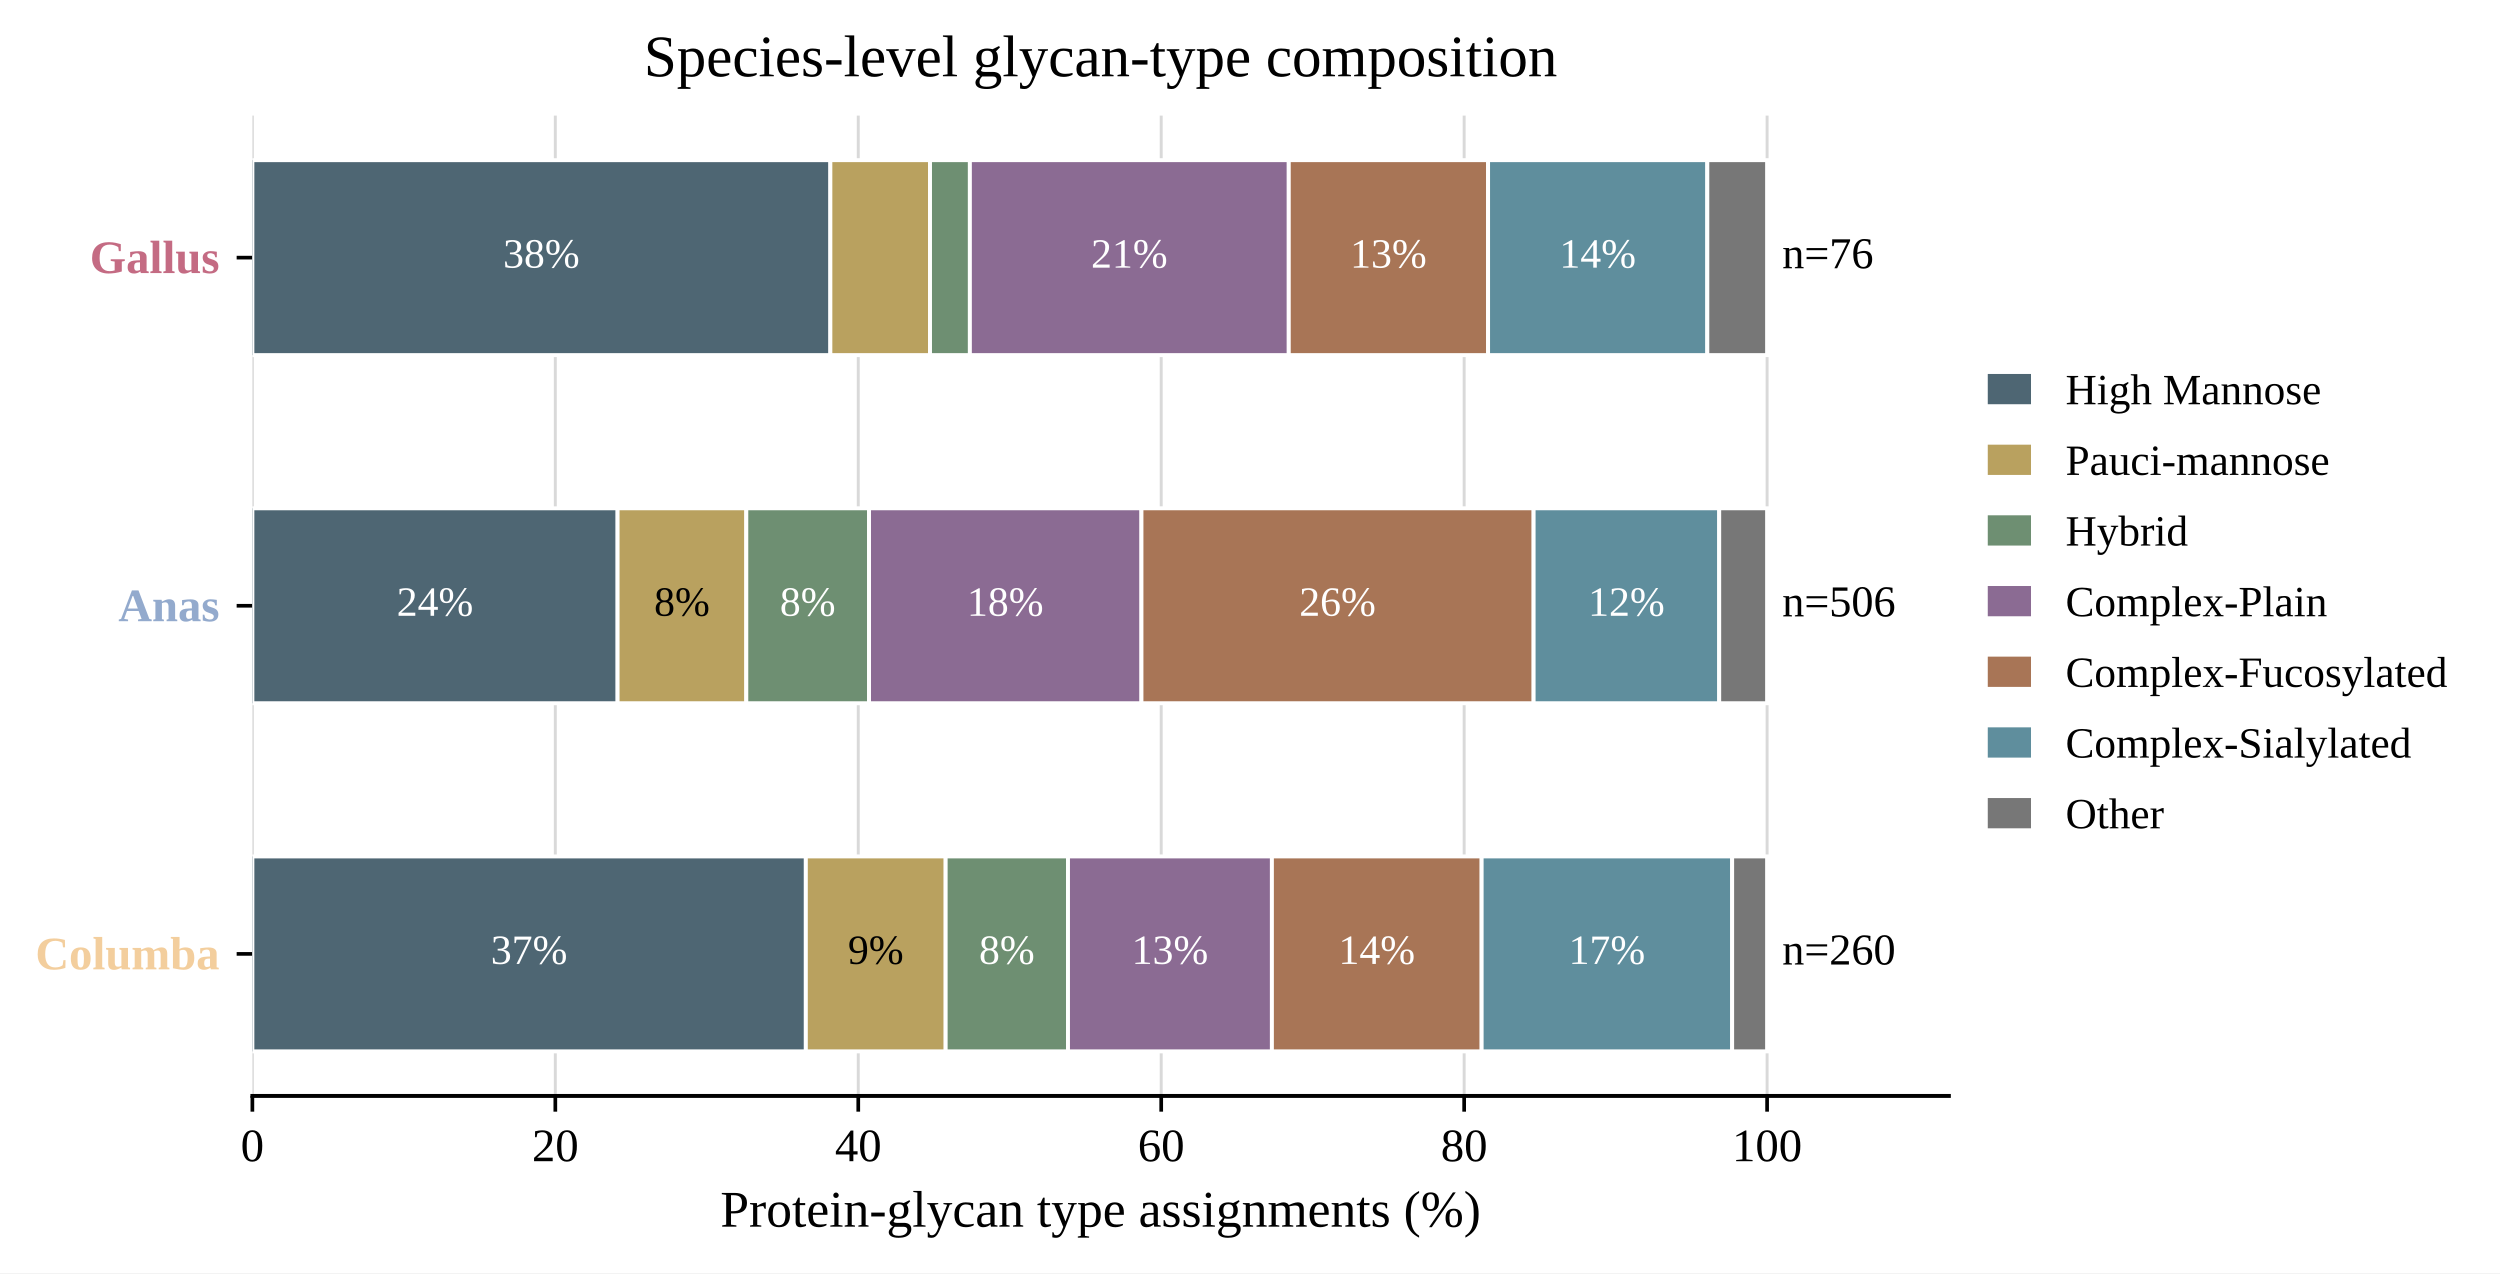
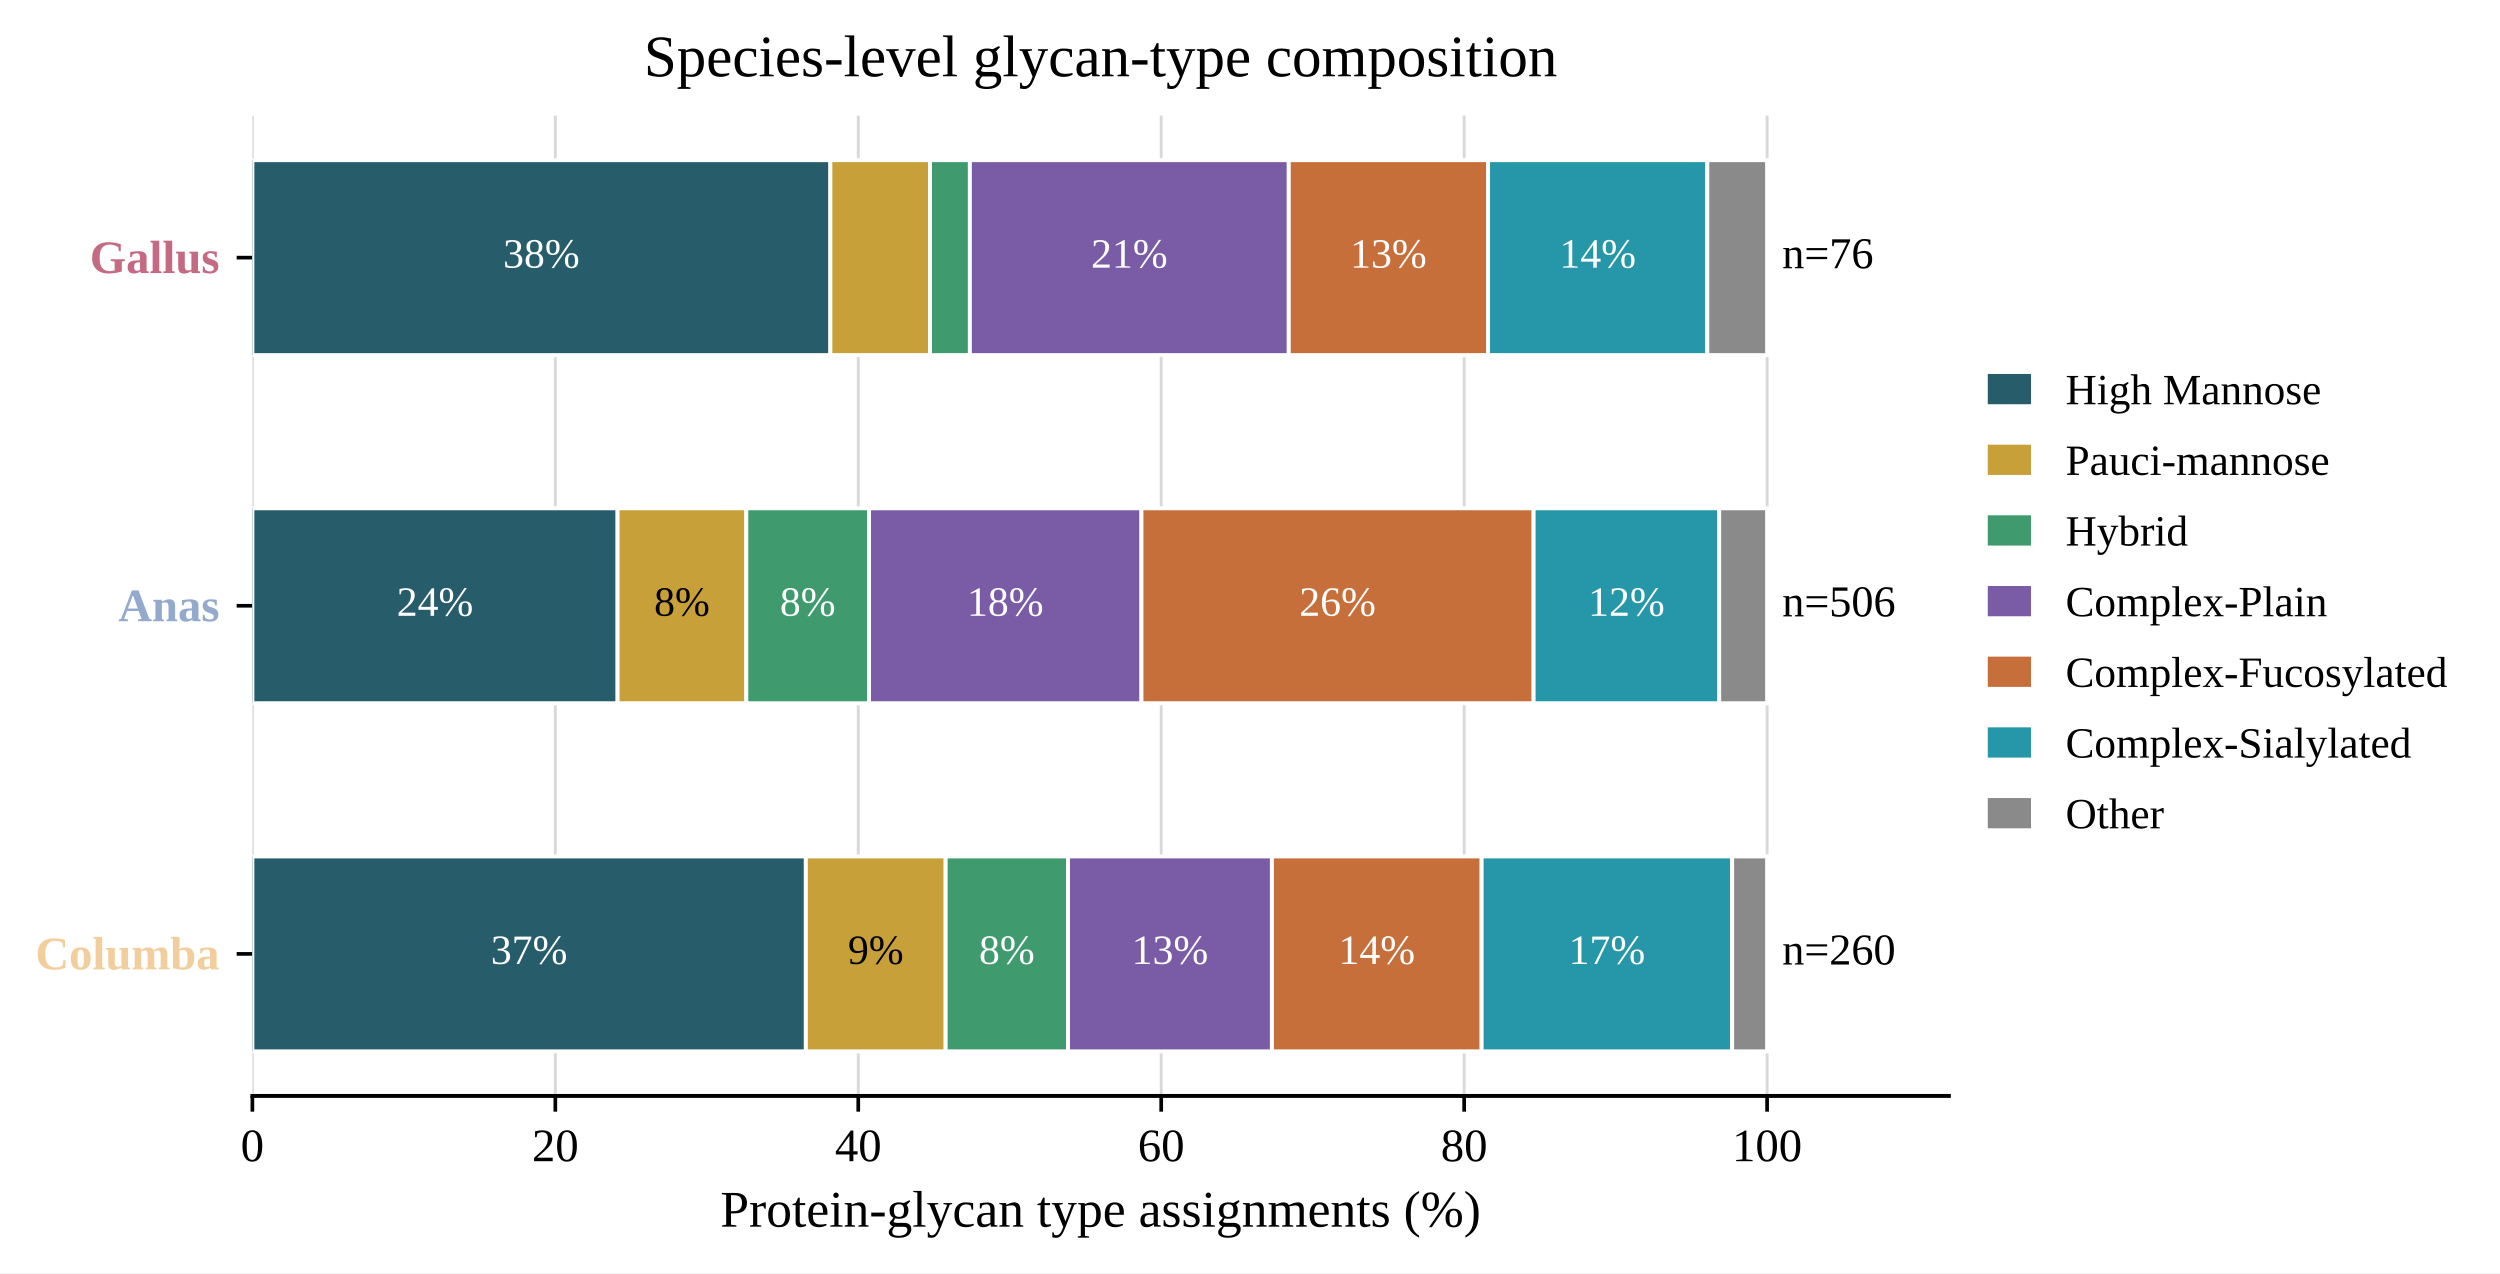
<svg xmlns="http://www.w3.org/2000/svg" xmlns:xlink="http://www.w3.org/1999/xlink" width="508.966pt" height="259.202pt" viewBox="0 0 508.966 259.202" version="1.1">
  <defs>
    <style type="text/css">*{stroke-linejoin: round; stroke-linecap: butt}</style>
  </defs>
  <g id="figure_1">
    <g id="patch_1">
      <path d="M -0 259.202  L 508.966 259.202  L 508.966 0  L -0 0  z " style="fill: #ffffff" />
    </g>
    <g id="axes_1">
      <g id="patch_2">
        <path d="M 51.379 223.117  L 396.763 223.117  L 396.763 23.532  L 51.379 23.532  z " style="fill: #ffffff" />
      </g>
      <g id="matplotlib.axis_1">
        <g id="xtick_1">
          <g id="line2d_1">
-             <path d="M 51.379 223.117  L 51.379 23.532  " clip-path="url(#p684a87a6aa)" style="fill: none; stroke: #d9d9d9; stroke-width: 0.6; stroke-linecap: square" />
+             <path d="M 51.379 223.117  L 51.379 23.532  " clip-path="url(#pcbd84ecd64)" style="fill: none; stroke: #d9d9d9; stroke-width: 0.6; stroke-linecap: square" />
          </g>
          <g id="line2d_2">
            <defs>
-               <path id="m131aaa35c6" d="M 0 0  L 0 3.2  " style="stroke: #000000; stroke-width: 0.75" />
+               <path id="meec02e92b2" d="M 0 0  L 0 3.2  " style="stroke: #000000; stroke-width: 0.75" />
            </defs>
            <g>
-               <use xlink:href="#m131aaa35c6" x="51.379" y="223.117" style="stroke: #000000; stroke-width: 0.75" />
+               <use xlink:href="#meec02e92b2" x="51.379" y="223.117" style="stroke: #000000; stroke-width: 0.75" />
            </g>
          </g>
          <g id="text_1">
            <text style="font-size: 9.5px; font-family: 'Times New Roman'; text-anchor: middle" x="51.379" y="236.413" transform="rotate(-0 51.37898 236.4131)">0</text>
          </g>
        </g>
        <g id="xtick_2">
          <g id="line2d_3">
-             <path d="M 113.055 223.117  L 113.055 23.532  " clip-path="url(#p684a87a6aa)" style="fill: none; stroke: #d9d9d9; stroke-width: 0.6; stroke-linecap: square" />
+             <path d="M 113.055 223.117  L 113.055 23.532  " clip-path="url(#pcbd84ecd64)" style="fill: none; stroke: #d9d9d9; stroke-width: 0.6; stroke-linecap: square" />
          </g>
          <g id="line2d_4">
            <g>
-               <use xlink:href="#m131aaa35c6" x="113.055" y="223.117" style="stroke: #000000; stroke-width: 0.75" />
+               <use xlink:href="#meec02e92b2" x="113.055" y="223.117" style="stroke: #000000; stroke-width: 0.75" />
            </g>
          </g>
          <g id="text_2">
            <text style="font-size: 9.5px; font-family: 'Times New Roman'; text-anchor: middle" x="113.055" y="236.413" transform="rotate(-0 113.0547 236.4131)">20</text>
          </g>
        </g>
        <g id="xtick_3">
          <g id="line2d_5">
-             <path d="M 174.73 223.117  L 174.73 23.532  " clip-path="url(#p684a87a6aa)" style="fill: none; stroke: #d9d9d9; stroke-width: 0.6; stroke-linecap: square" />
+             <path d="M 174.73 223.117  L 174.73 23.532  " clip-path="url(#pcbd84ecd64)" style="fill: none; stroke: #d9d9d9; stroke-width: 0.6; stroke-linecap: square" />
          </g>
          <g id="line2d_6">
            <g>
-               <use xlink:href="#m131aaa35c6" x="174.73" y="223.117" style="stroke: #000000; stroke-width: 0.75" />
+               <use xlink:href="#meec02e92b2" x="174.73" y="223.117" style="stroke: #000000; stroke-width: 0.75" />
            </g>
          </g>
          <g id="text_3">
            <text style="font-size: 9.5px; font-family: 'Times New Roman'; text-anchor: middle" x="174.73" y="236.413" transform="rotate(-0 174.7304 236.4131)">40</text>
          </g>
        </g>
        <g id="xtick_4">
          <g id="line2d_7">
-             <path d="M 236.406 223.117  L 236.406 23.532  " clip-path="url(#p684a87a6aa)" style="fill: none; stroke: #d9d9d9; stroke-width: 0.6; stroke-linecap: square" />
+             <path d="M 236.406 223.117  L 236.406 23.532  " clip-path="url(#pcbd84ecd64)" style="fill: none; stroke: #d9d9d9; stroke-width: 0.6; stroke-linecap: square" />
          </g>
          <g id="line2d_8">
            <g>
-               <use xlink:href="#m131aaa35c6" x="236.406" y="223.117" style="stroke: #000000; stroke-width: 0.75" />
+               <use xlink:href="#meec02e92b2" x="236.406" y="223.117" style="stroke: #000000; stroke-width: 0.75" />
            </g>
          </g>
          <g id="text_4">
            <text style="font-size: 9.5px; font-family: 'Times New Roman'; text-anchor: middle" x="236.406" y="236.413" transform="rotate(-0 236.4061 236.4131)">60</text>
          </g>
        </g>
        <g id="xtick_5">
          <g id="line2d_9">
-             <path d="M 298.082 223.117  L 298.082 23.532  " clip-path="url(#p684a87a6aa)" style="fill: none; stroke: #d9d9d9; stroke-width: 0.6; stroke-linecap: square" />
+             <path d="M 298.082 223.117  L 298.082 23.532  " clip-path="url(#pcbd84ecd64)" style="fill: none; stroke: #d9d9d9; stroke-width: 0.6; stroke-linecap: square" />
          </g>
          <g id="line2d_10">
            <g>
-               <use xlink:href="#m131aaa35c6" x="298.082" y="223.117" style="stroke: #000000; stroke-width: 0.75" />
+               <use xlink:href="#meec02e92b2" x="298.082" y="223.117" style="stroke: #000000; stroke-width: 0.75" />
            </g>
          </g>
          <g id="text_5">
            <text style="font-size: 9.5px; font-family: 'Times New Roman'; text-anchor: middle" x="298.082" y="236.413" transform="rotate(-0 298.0818 236.4131)">80</text>
          </g>
        </g>
        <g id="xtick_6">
          <g id="line2d_11">
-             <path d="M 359.758 223.117  L 359.758 23.532  " clip-path="url(#p684a87a6aa)" style="fill: none; stroke: #d9d9d9; stroke-width: 0.6; stroke-linecap: square" />
+             <path d="M 359.758 223.117  L 359.758 23.532  " clip-path="url(#pcbd84ecd64)" style="fill: none; stroke: #d9d9d9; stroke-width: 0.6; stroke-linecap: square" />
          </g>
          <g id="line2d_12">
            <g>
-               <use xlink:href="#m131aaa35c6" x="359.758" y="223.117" style="stroke: #000000; stroke-width: 0.75" />
+               <use xlink:href="#meec02e92b2" x="359.758" y="223.117" style="stroke: #000000; stroke-width: 0.75" />
            </g>
          </g>
          <g id="text_6">
            <text style="font-size: 9.5px; font-family: 'Times New Roman'; text-anchor: middle" x="359.758" y="236.413" transform="rotate(-0 359.7576 236.4131)">100</text>
          </g>
        </g>
        <g id="text_7">
          <text style="font-size: 10.5px; font-family: 'Times New Roman'; text-anchor: middle" x="224.071" y="249.736" transform="rotate(-0 224.071 249.7361)">Protein-glycan type assignments (%)</text>
        </g>
      </g>
      <g id="matplotlib.axis_2">
        <g id="ytick_1">
          <g id="line2d_13">
            <defs>
-               <path id="m11449b7d4d" d="M 0 0  L -3.2 0  " style="stroke: #000000; stroke-width: 0.75" />
+               <path id="ma87e85b387" d="M 0 0  L -3.2 0  " style="stroke: #000000; stroke-width: 0.75" />
            </defs>
            <g>
-               <use xlink:href="#m11449b7d4d" x="51.379" y="52.45" style="stroke: #000000; stroke-width: 0.75" />
+               <use xlink:href="#ma87e85b387" x="51.379" y="52.45" style="stroke: #000000; stroke-width: 0.75" />
            </g>
          </g>
          <g id="text_8">
            <text style="font-weight: 700; font-size: 9.5px; font-family: 'Times New Roman'; text-anchor: end; fill: #c46b83" x="44.679" y="55.595" transform="rotate(-0 44.67898 55.59489)">Gallus</text>
          </g>
        </g>
        <g id="ytick_2">
          <g id="line2d_14">
            <g>
-               <use xlink:href="#m11449b7d4d" x="51.379" y="123.325" style="stroke: #000000; stroke-width: 0.75" />
+               <use xlink:href="#ma87e85b387" x="51.379" y="123.325" style="stroke: #000000; stroke-width: 0.75" />
            </g>
          </g>
          <g id="text_9">
            <text style="font-weight: 700; font-size: 9.5px; font-family: 'Times New Roman'; text-anchor: end; fill: #93aacd" x="44.679" y="126.47" transform="rotate(-0 44.67898 126.4699)">Anas</text>
          </g>
        </g>
        <g id="ytick_3">
          <g id="line2d_15">
            <g>
-               <use xlink:href="#m11449b7d4d" x="51.379" y="194.2" style="stroke: #000000; stroke-width: 0.75" />
+               <use xlink:href="#ma87e85b387" x="51.379" y="194.2" style="stroke: #000000; stroke-width: 0.75" />
            </g>
          </g>
          <g id="text_10">
            <text style="font-weight: 700; font-size: 9.5px; font-family: 'Times New Roman'; text-anchor: end; fill: #f3ce9d" x="44.679" y="197.345" transform="rotate(-0 44.67898 197.3449)">Columba</text>
          </g>
        </g>
      </g>
      <g id="patch_3">
-         <path d="M 51.379 32.605  L 169.05 32.605  L 169.05 72.294  L 51.379 72.294  z " clip-path="url(#p684a87a6aa)" style="fill: #4e6673; stroke: #ffffff; stroke-width: 0.8; stroke-linejoin: miter" />
+         <path d="M 51.379 32.605  L 169.05 32.605  L 169.05 72.294  L 51.379 72.294  z " clip-path="url(#pcbd84ecd64)" style="fill: #275c6b; stroke: #ffffff; stroke-width: 0.8; stroke-linejoin: miter" />
      </g>
      <g id="patch_4">
-         <path d="M 51.379 103.48  L 125.731 103.48  L 125.731 143.169  L 51.379 143.169  z " clip-path="url(#p684a87a6aa)" style="fill: #4e6673; stroke: #ffffff; stroke-width: 0.8; stroke-linejoin: miter" />
+         <path d="M 51.379 103.48  L 125.731 103.48  L 125.731 143.169  L 51.379 143.169  z " clip-path="url(#pcbd84ecd64)" style="fill: #275c6b; stroke: #ffffff; stroke-width: 0.8; stroke-linejoin: miter" />
      </g>
      <g id="patch_5">
-         <path d="M 51.379 174.355  L 164.056 174.355  L 164.056 214.044  L 51.379 214.044  z " clip-path="url(#p684a87a6aa)" style="fill: #4e6673; stroke: #ffffff; stroke-width: 0.8; stroke-linejoin: miter" />
+         <path d="M 51.379 174.355  L 164.056 174.355  L 164.056 214.044  L 51.379 214.044  z " clip-path="url(#pcbd84ecd64)" style="fill: #275c6b; stroke: #ffffff; stroke-width: 0.8; stroke-linejoin: miter" />
      </g>
      <g id="patch_6">
-         <path d="M 169.05 32.605  L 189.338 32.605  L 189.338 72.294  L 169.05 72.294  z " clip-path="url(#p684a87a6aa)" style="fill: #b9a15f; stroke: #ffffff; stroke-width: 0.8; stroke-linejoin: miter" />
+         <path d="M 169.05 32.605  L 189.338 32.605  L 189.338 72.294  L 169.05 72.294  z " clip-path="url(#pcbd84ecd64)" style="fill: #c8a03a; stroke: #ffffff; stroke-width: 0.8; stroke-linejoin: miter" />
      </g>
      <g id="patch_7">
-         <path d="M 125.731 103.48  L 151.937 103.48  L 151.937 143.169  L 125.731 143.169  z " clip-path="url(#p684a87a6aa)" style="fill: #b9a15f; stroke: #ffffff; stroke-width: 0.8; stroke-linejoin: miter" />
+         <path d="M 125.731 103.48  L 151.937 103.48  L 151.937 143.169  L 125.731 143.169  z " clip-path="url(#pcbd84ecd64)" style="fill: #c8a03a; stroke: #ffffff; stroke-width: 0.8; stroke-linejoin: miter" />
      </g>
      <g id="patch_8">
-         <path d="M 164.056 174.355  L 192.521 174.355  L 192.521 214.044  L 164.056 214.044  z " clip-path="url(#p684a87a6aa)" style="fill: #b9a15f; stroke: #ffffff; stroke-width: 0.8; stroke-linejoin: miter" />
+         <path d="M 164.056 174.355  L 192.521 174.355  L 192.521 214.044  L 164.056 214.044  z " clip-path="url(#pcbd84ecd64)" style="fill: #c8a03a; stroke: #ffffff; stroke-width: 0.8; stroke-linejoin: miter" />
      </g>
      <g id="patch_9">
-         <path d="M 189.338 32.605  L 197.453 32.605  L 197.453 72.294  L 189.338 72.294  z " clip-path="url(#p684a87a6aa)" style="fill: #6e8f72; stroke: #ffffff; stroke-width: 0.8; stroke-linejoin: miter" />
+         <path d="M 189.338 32.605  L 197.453 32.605  L 197.453 72.294  L 189.338 72.294  z " clip-path="url(#pcbd84ecd64)" style="fill: #3f9b6d; stroke: #ffffff; stroke-width: 0.8; stroke-linejoin: miter" />
      </g>
      <g id="patch_10">
-         <path d="M 151.937 103.48  L 176.924 103.48  L 176.924 143.169  L 151.937 143.169  z " clip-path="url(#p684a87a6aa)" style="fill: #6e8f72; stroke: #ffffff; stroke-width: 0.8; stroke-linejoin: miter" />
+         <path d="M 151.937 103.48  L 176.924 103.48  L 176.924 143.169  L 151.937 143.169  z " clip-path="url(#pcbd84ecd64)" style="fill: #3f9b6d; stroke: #ffffff; stroke-width: 0.8; stroke-linejoin: miter" />
      </g>
      <g id="patch_11">
-         <path d="M 192.521 174.355  L 217.429 174.355  L 217.429 214.044  L 192.521 214.044  z " clip-path="url(#p684a87a6aa)" style="fill: #6e8f72; stroke: #ffffff; stroke-width: 0.8; stroke-linejoin: miter" />
+         <path d="M 192.521 174.355  L 217.429 174.355  L 217.429 214.044  L 192.521 214.044  z " clip-path="url(#pcbd84ecd64)" style="fill: #3f9b6d; stroke: #ffffff; stroke-width: 0.8; stroke-linejoin: miter" />
      </g>
      <g id="patch_12">
-         <path d="M 197.453 32.605  L 262.375 32.605  L 262.375 72.294  L 197.453 72.294  z " clip-path="url(#p684a87a6aa)" style="fill: #8b6b93; stroke: #ffffff; stroke-width: 0.8; stroke-linejoin: miter" />
+         <path d="M 197.453 32.605  L 262.375 32.605  L 262.375 72.294  L 197.453 72.294  z " clip-path="url(#pcbd84ecd64)" style="fill: #7a5ba6; stroke: #ffffff; stroke-width: 0.8; stroke-linejoin: miter" />
      </g>
      <g id="patch_13">
-         <path d="M 176.924 103.48  L 232.384 103.48  L 232.384 143.169  L 176.924 143.169  z " clip-path="url(#p684a87a6aa)" style="fill: #8b6b93; stroke: #ffffff; stroke-width: 0.8; stroke-linejoin: miter" />
+         <path d="M 176.924 103.48  L 232.384 103.48  L 232.384 143.169  L 176.924 143.169  z " clip-path="url(#pcbd84ecd64)" style="fill: #7a5ba6; stroke: #ffffff; stroke-width: 0.8; stroke-linejoin: miter" />
      </g>
      <g id="patch_14">
-         <path d="M 217.429 174.355  L 258.941 174.355  L 258.941 214.044  L 217.429 214.044  z " clip-path="url(#p684a87a6aa)" style="fill: #8b6b93; stroke: #ffffff; stroke-width: 0.8; stroke-linejoin: miter" />
+         <path d="M 217.429 174.355  L 258.941 174.355  L 258.941 214.044  L 217.429 214.044  z " clip-path="url(#pcbd84ecd64)" style="fill: #7a5ba6; stroke: #ffffff; stroke-width: 0.8; stroke-linejoin: miter" />
      </g>
      <g id="patch_15">
-         <path d="M 262.375 32.605  L 302.951 32.605  L 302.951 72.294  L 262.375 72.294  z " clip-path="url(#p684a87a6aa)" style="fill: #a87556; stroke: #ffffff; stroke-width: 0.8; stroke-linejoin: miter" />
+         <path d="M 262.375 32.605  L 302.951 32.605  L 302.951 72.294  L 262.375 72.294  z " clip-path="url(#pcbd84ecd64)" style="fill: #c76f3a; stroke: #ffffff; stroke-width: 0.8; stroke-linejoin: miter" />
      </g>
      <g id="patch_16">
-         <path d="M 232.384 103.48  L 312.221 103.48  L 312.221 143.169  L 232.384 143.169  z " clip-path="url(#p684a87a6aa)" style="fill: #a87556; stroke: #ffffff; stroke-width: 0.8; stroke-linejoin: miter" />
+         <path d="M 232.384 103.48  L 312.221 103.48  L 312.221 143.169  L 232.384 143.169  z " clip-path="url(#pcbd84ecd64)" style="fill: #c76f3a; stroke: #ffffff; stroke-width: 0.8; stroke-linejoin: miter" />
      </g>
      <g id="patch_17">
-         <path d="M 258.941 174.355  L 301.64 174.355  L 301.64 214.044  L 258.941 214.044  z " clip-path="url(#p684a87a6aa)" style="fill: #a87556; stroke: #ffffff; stroke-width: 0.8; stroke-linejoin: miter" />
+         <path d="M 258.941 174.355  L 301.64 174.355  L 301.64 214.044  L 258.941 214.044  z " clip-path="url(#pcbd84ecd64)" style="fill: #c76f3a; stroke: #ffffff; stroke-width: 0.8; stroke-linejoin: miter" />
      </g>
      <g id="patch_18">
-         <path d="M 302.951 32.605  L 347.585 32.605  L 347.585 72.294  L 302.951 72.294  z " clip-path="url(#p684a87a6aa)" style="fill: #5f8e9d; stroke: #ffffff; stroke-width: 0.8; stroke-linejoin: miter" />
+         <path d="M 302.951 32.605  L 347.585 32.605  L 347.585 72.294  L 302.951 72.294  z " clip-path="url(#pcbd84ecd64)" style="fill: #2697a8; stroke: #ffffff; stroke-width: 0.8; stroke-linejoin: miter" />
      </g>
      <g id="patch_19">
-         <path d="M 312.221 103.48  L 350.006 103.48  L 350.006 143.169  L 312.221 143.169  z " clip-path="url(#p684a87a6aa)" style="fill: #5f8e9d; stroke: #ffffff; stroke-width: 0.8; stroke-linejoin: miter" />
+         <path d="M 312.221 103.48  L 350.006 103.48  L 350.006 143.169  L 312.221 143.169  z " clip-path="url(#pcbd84ecd64)" style="fill: #2697a8; stroke: #ffffff; stroke-width: 0.8; stroke-linejoin: miter" />
      </g>
      <g id="patch_20">
-         <path d="M 301.64 174.355  L 352.641 174.355  L 352.641 214.044  L 301.64 214.044  z " clip-path="url(#p684a87a6aa)" style="fill: #5f8e9d; stroke: #ffffff; stroke-width: 0.8; stroke-linejoin: miter" />
+         <path d="M 301.64 174.355  L 352.641 174.355  L 352.641 214.044  L 301.64 214.044  z " clip-path="url(#pcbd84ecd64)" style="fill: #2697a8; stroke: #ffffff; stroke-width: 0.8; stroke-linejoin: miter" />
      </g>
      <g id="patch_21">
-         <path d="M 347.585 32.605  L 359.758 32.605  L 359.758 72.294  L 347.585 72.294  z " clip-path="url(#p684a87a6aa)" style="fill: #777777; stroke: #ffffff; stroke-width: 0.8; stroke-linejoin: miter" />
+         <path d="M 347.585 32.605  L 359.758 32.605  L 359.758 72.294  L 347.585 72.294  z " clip-path="url(#pcbd84ecd64)" style="fill: #8a8a8a; stroke: #ffffff; stroke-width: 0.8; stroke-linejoin: miter" />
      </g>
      <g id="patch_22">
-         <path d="M 350.006 103.48  L 359.758 103.48  L 359.758 143.169  L 350.006 143.169  z " clip-path="url(#p684a87a6aa)" style="fill: #777777; stroke: #ffffff; stroke-width: 0.8; stroke-linejoin: miter" />
+         <path d="M 350.006 103.48  L 359.758 103.48  L 359.758 143.169  L 350.006 143.169  z " clip-path="url(#pcbd84ecd64)" style="fill: #8a8a8a; stroke: #ffffff; stroke-width: 0.8; stroke-linejoin: miter" />
      </g>
      <g id="patch_23">
-         <path d="M 352.641 174.355  L 359.758 174.355  L 359.758 214.044  L 352.641 214.044  z " clip-path="url(#p684a87a6aa)" style="fill: #777777; stroke: #ffffff; stroke-width: 0.8; stroke-linejoin: miter" />
+         <path d="M 352.641 174.355  L 359.758 174.355  L 359.758 214.044  L 352.641 214.044  z " clip-path="url(#pcbd84ecd64)" style="fill: #8a8a8a; stroke: #ffffff; stroke-width: 0.8; stroke-linejoin: miter" />
      </g>
      <g id="patch_24">
        <path d="M 51.379 223.117  L 396.763 223.117  " style="fill: none; stroke: #000000; stroke-width: 0.8; stroke-linejoin: miter; stroke-linecap: square" />
      </g>
      <g id="text_11">
        <text style="font-size: 8.5px; font-family: 'Times New Roman'; text-anchor: middle; fill: #ffffff" x="110.214" y="54.491" transform="rotate(-0 110.2144 54.49149)">38%</text>
      </g>
      <g id="text_12">
        <text style="font-size: 8.5px; font-family: 'Times New Roman'; text-anchor: middle; fill: #ffffff" x="88.555" y="125.366" transform="rotate(-0 88.55506 125.3665)">24%</text>
      </g>
      <g id="text_13">
        <text style="font-size: 8.5px; font-family: 'Times New Roman'; text-anchor: middle; fill: #ffffff" x="107.717" y="196.241" transform="rotate(-0 107.7174 196.2415)">37%</text>
      </g>
      <g id="text_14">
        <text style="font-size: 8.5px; font-family: 'Times New Roman'; text-anchor: middle" x="138.834" y="125.366" transform="rotate(-0 138.8342 125.3665)">8%</text>
      </g>
      <g id="text_15">
        <text style="font-size: 8.5px; font-family: 'Times New Roman'; text-anchor: middle" x="178.289" y="196.241" transform="rotate(-0 178.2886 196.2415)">9%</text>
      </g>
      <g id="text_16">
        <text style="font-size: 8.5px; font-family: 'Times New Roman'; text-anchor: middle; fill: #ffffff" x="164.431" y="125.366" transform="rotate(-0 164.4308 125.3665)">8%</text>
      </g>
      <g id="text_17">
        <text style="font-size: 8.5px; font-family: 'Times New Roman'; text-anchor: middle; fill: #ffffff" x="204.975" y="196.241" transform="rotate(-0 204.9752 196.2415)">8%</text>
      </g>
      <g id="text_18">
        <text style="font-size: 8.5px; font-family: 'Times New Roman'; text-anchor: middle; fill: #ffffff" x="229.914" y="54.491" transform="rotate(-0 229.9139 54.49149)">21%</text>
      </g>
      <g id="text_19">
        <text style="font-size: 8.5px; font-family: 'Times New Roman'; text-anchor: middle; fill: #ffffff" x="204.654" y="125.366" transform="rotate(-0 204.6541 125.3665)">18%</text>
      </g>
      <g id="text_20">
        <text style="font-size: 8.5px; font-family: 'Times New Roman'; text-anchor: middle; fill: #ffffff" x="238.185" y="196.241" transform="rotate(-0 238.1852 196.2415)">13%</text>
      </g>
      <g id="text_21">
        <text style="font-size: 8.5px; font-family: 'Times New Roman'; text-anchor: middle; fill: #ffffff" x="282.663" y="54.491" transform="rotate(-0 282.6629 54.49149)">13%</text>
      </g>
      <g id="text_22">
        <text style="font-size: 8.5px; font-family: 'Times New Roman'; text-anchor: middle; fill: #ffffff" x="272.302" y="125.366" transform="rotate(-0 272.3024 125.3665)">26%</text>
      </g>
      <g id="text_23">
        <text style="font-size: 8.5px; font-family: 'Times New Roman'; text-anchor: middle; fill: #ffffff" x="280.291" y="196.241" transform="rotate(-0 280.2908 196.2415)">14%</text>
      </g>
      <g id="text_24">
        <text style="font-size: 8.5px; font-family: 'Times New Roman'; text-anchor: middle; fill: #ffffff" x="325.268" y="54.491" transform="rotate(-0 325.2678 54.49149)">14%</text>
      </g>
      <g id="text_25">
        <text style="font-size: 8.5px; font-family: 'Times New Roman'; text-anchor: middle; fill: #ffffff" x="331.114" y="125.366" transform="rotate(-0 331.1137 125.3665)">12%</text>
      </g>
      <g id="text_26">
        <text style="font-size: 8.5px; font-family: 'Times New Roman'; text-anchor: middle; fill: #ffffff" x="327.141" y="196.241" transform="rotate(-0 327.1406 196.2415)">17%</text>
      </g>
      <g id="text_27">
        <text style="font-size: 9px; font-family: 'Times New Roman'; text-anchor: start" x="362.841" y="54.612" transform="rotate(-0 362.8413 54.61161)">n=76</text>
      </g>
      <g id="text_28">
        <text style="font-size: 9px; font-family: 'Times New Roman'; text-anchor: start" x="362.841" y="125.487" transform="rotate(-0 362.8413 125.4866)">n=506</text>
      </g>
      <g id="text_29">
        <text style="font-size: 9px; font-family: 'Times New Roman'; text-anchor: start" x="362.841" y="196.362" transform="rotate(-0 362.8413 196.3616)">n=260</text>
      </g>
      <g id="text_30">
        <text style="font-size: 12px; font-family: 'Times New Roman'; text-anchor: middle" x="224.071" y="15.533" transform="rotate(-0 224.071 15.5325)">Species-level glycan-type composition</text>
      </g>
      <g id="legend_1">
        <g id="patch_25">
-           <path d="M 404.683 82.295  L 413.483 82.295  L 413.483 76.135  L 404.683 76.135  z " style="fill: #4e6673" />
+           <path d="M 404.683 82.295  L 413.483 82.295  L 413.483 76.135  L 404.683 76.135  z " style="fill: #275c6b" />
        </g>
        <g id="text_31">
          <text style="font-size: 8.8px; font-family: 'Times New Roman'; text-anchor: start" x="420.523" y="82.295" transform="rotate(-0 420.523 82.29519)">High Mannose</text>
        </g>
        <g id="patch_26">
-           <path d="M 404.683 96.69  L 413.483 96.69  L 413.483 90.53  L 404.683 90.53  z " style="fill: #b9a15f" />
+           <path d="M 404.683 96.69  L 413.483 96.69  L 413.483 90.53  L 404.683 90.53  z " style="fill: #c8a03a" />
        </g>
        <g id="text_32">
          <text style="font-size: 8.8px; font-family: 'Times New Roman'; text-anchor: start" x="420.523" y="96.69" transform="rotate(-0 420.523 96.69006)">Pauci-mannose</text>
        </g>
        <g id="patch_27">
-           <path d="M 404.683 111.068  L 413.483 111.068  L 413.483 104.908  L 404.683 104.908  z " style="fill: #6e8f72" />
+           <path d="M 404.683 111.068  L 413.483 111.068  L 413.483 104.908  L 404.683 104.908  z " style="fill: #3f9b6d" />
        </g>
        <g id="text_33">
          <text style="font-size: 8.8px; font-family: 'Times New Roman'; text-anchor: start" x="420.523" y="111.068" transform="rotate(-0 420.523 111.0684)">Hybrid</text>
        </g>
        <g id="patch_28">
-           <path d="M 404.683 125.463  L 413.483 125.463  L 413.483 119.303  L 404.683 119.303  z " style="fill: #8b6b93" />
+           <path d="M 404.683 125.463  L 413.483 125.463  L 413.483 119.303  L 404.683 119.303  z " style="fill: #7a5ba6" />
        </g>
        <g id="text_34">
          <text style="font-size: 8.8px; font-family: 'Times New Roman'; text-anchor: start" x="420.523" y="125.463" transform="rotate(-0 420.523 125.4633)">Complex-Plain</text>
        </g>
        <g id="patch_29">
-           <path d="M 404.683 139.842  L 413.483 139.842  L 413.483 133.682  L 404.683 133.682  z " style="fill: #a87556" />
+           <path d="M 404.683 139.842  L 413.483 139.842  L 413.483 133.682  L 404.683 133.682  z " style="fill: #c76f3a" />
        </g>
        <g id="text_35">
          <text style="font-size: 8.8px; font-family: 'Times New Roman'; text-anchor: start" x="420.523" y="139.842" transform="rotate(-0 420.523 139.8417)">Complex-Fucosylated</text>
        </g>
        <g id="patch_30">
-           <path d="M 404.683 154.237  L 413.483 154.237  L 413.483 148.077  L 404.683 148.077  z " style="fill: #5f8e9d" />
+           <path d="M 404.683 154.237  L 413.483 154.237  L 413.483 148.077  L 404.683 148.077  z " style="fill: #2697a8" />
        </g>
        <g id="text_36">
          <text style="font-size: 8.8px; font-family: 'Times New Roman'; text-anchor: start" x="420.523" y="154.237" transform="rotate(-0 420.523 154.2366)">Complex-Sialylated</text>
        </g>
        <g id="patch_31">
-           <path d="M 404.683 168.631  L 413.483 168.631  L 413.483 162.471  L 404.683 162.471  z " style="fill: #777777" />
+           <path d="M 404.683 168.631  L 413.483 168.631  L 413.483 162.471  L 404.683 162.471  z " style="fill: #8a8a8a" />
        </g>
        <g id="text_37">
          <text style="font-size: 8.8px; font-family: 'Times New Roman'; text-anchor: start" x="420.523" y="168.631" transform="rotate(-0 420.523 168.6314)">Other</text>
        </g>
      </g>
    </g>
  </g>
  <defs>
-     <clipPath id="p684a87a6aa">
+     <clipPath id="pcbd84ecd64">
      <rect x="51.379" y="23.532" width="345.384" height="199.584" />
    </clipPath>
  </defs>
</svg>
